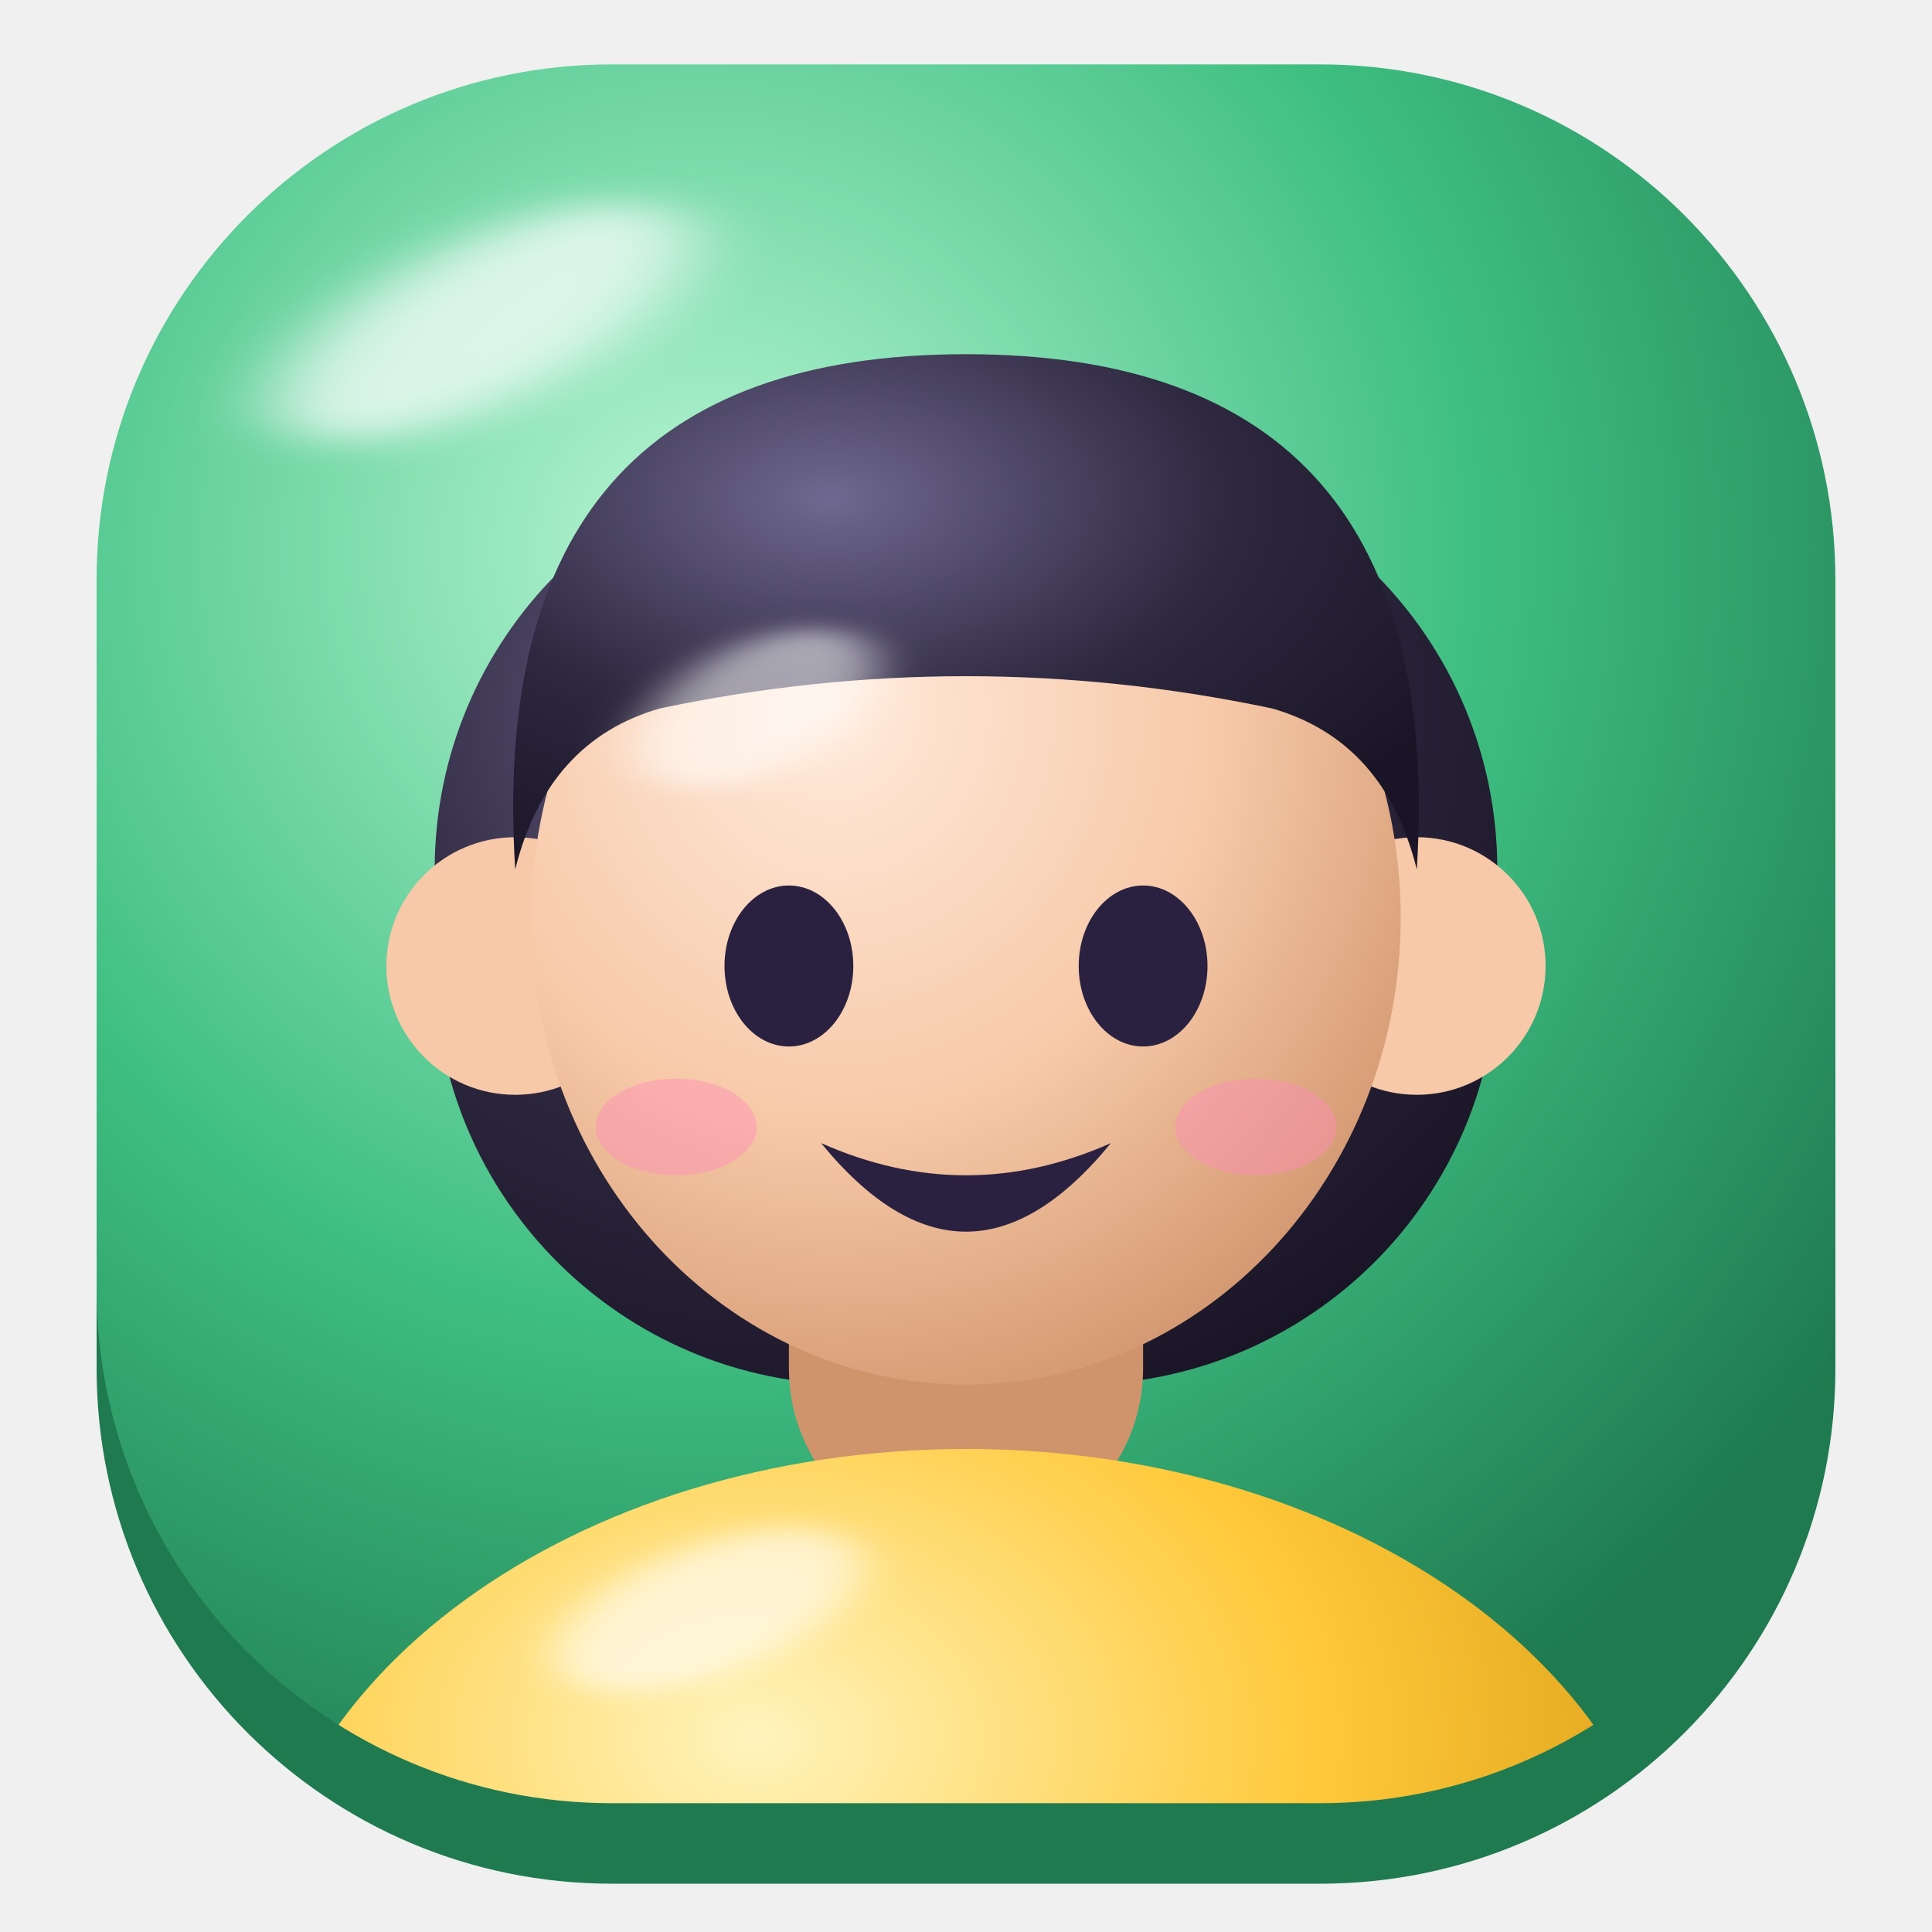
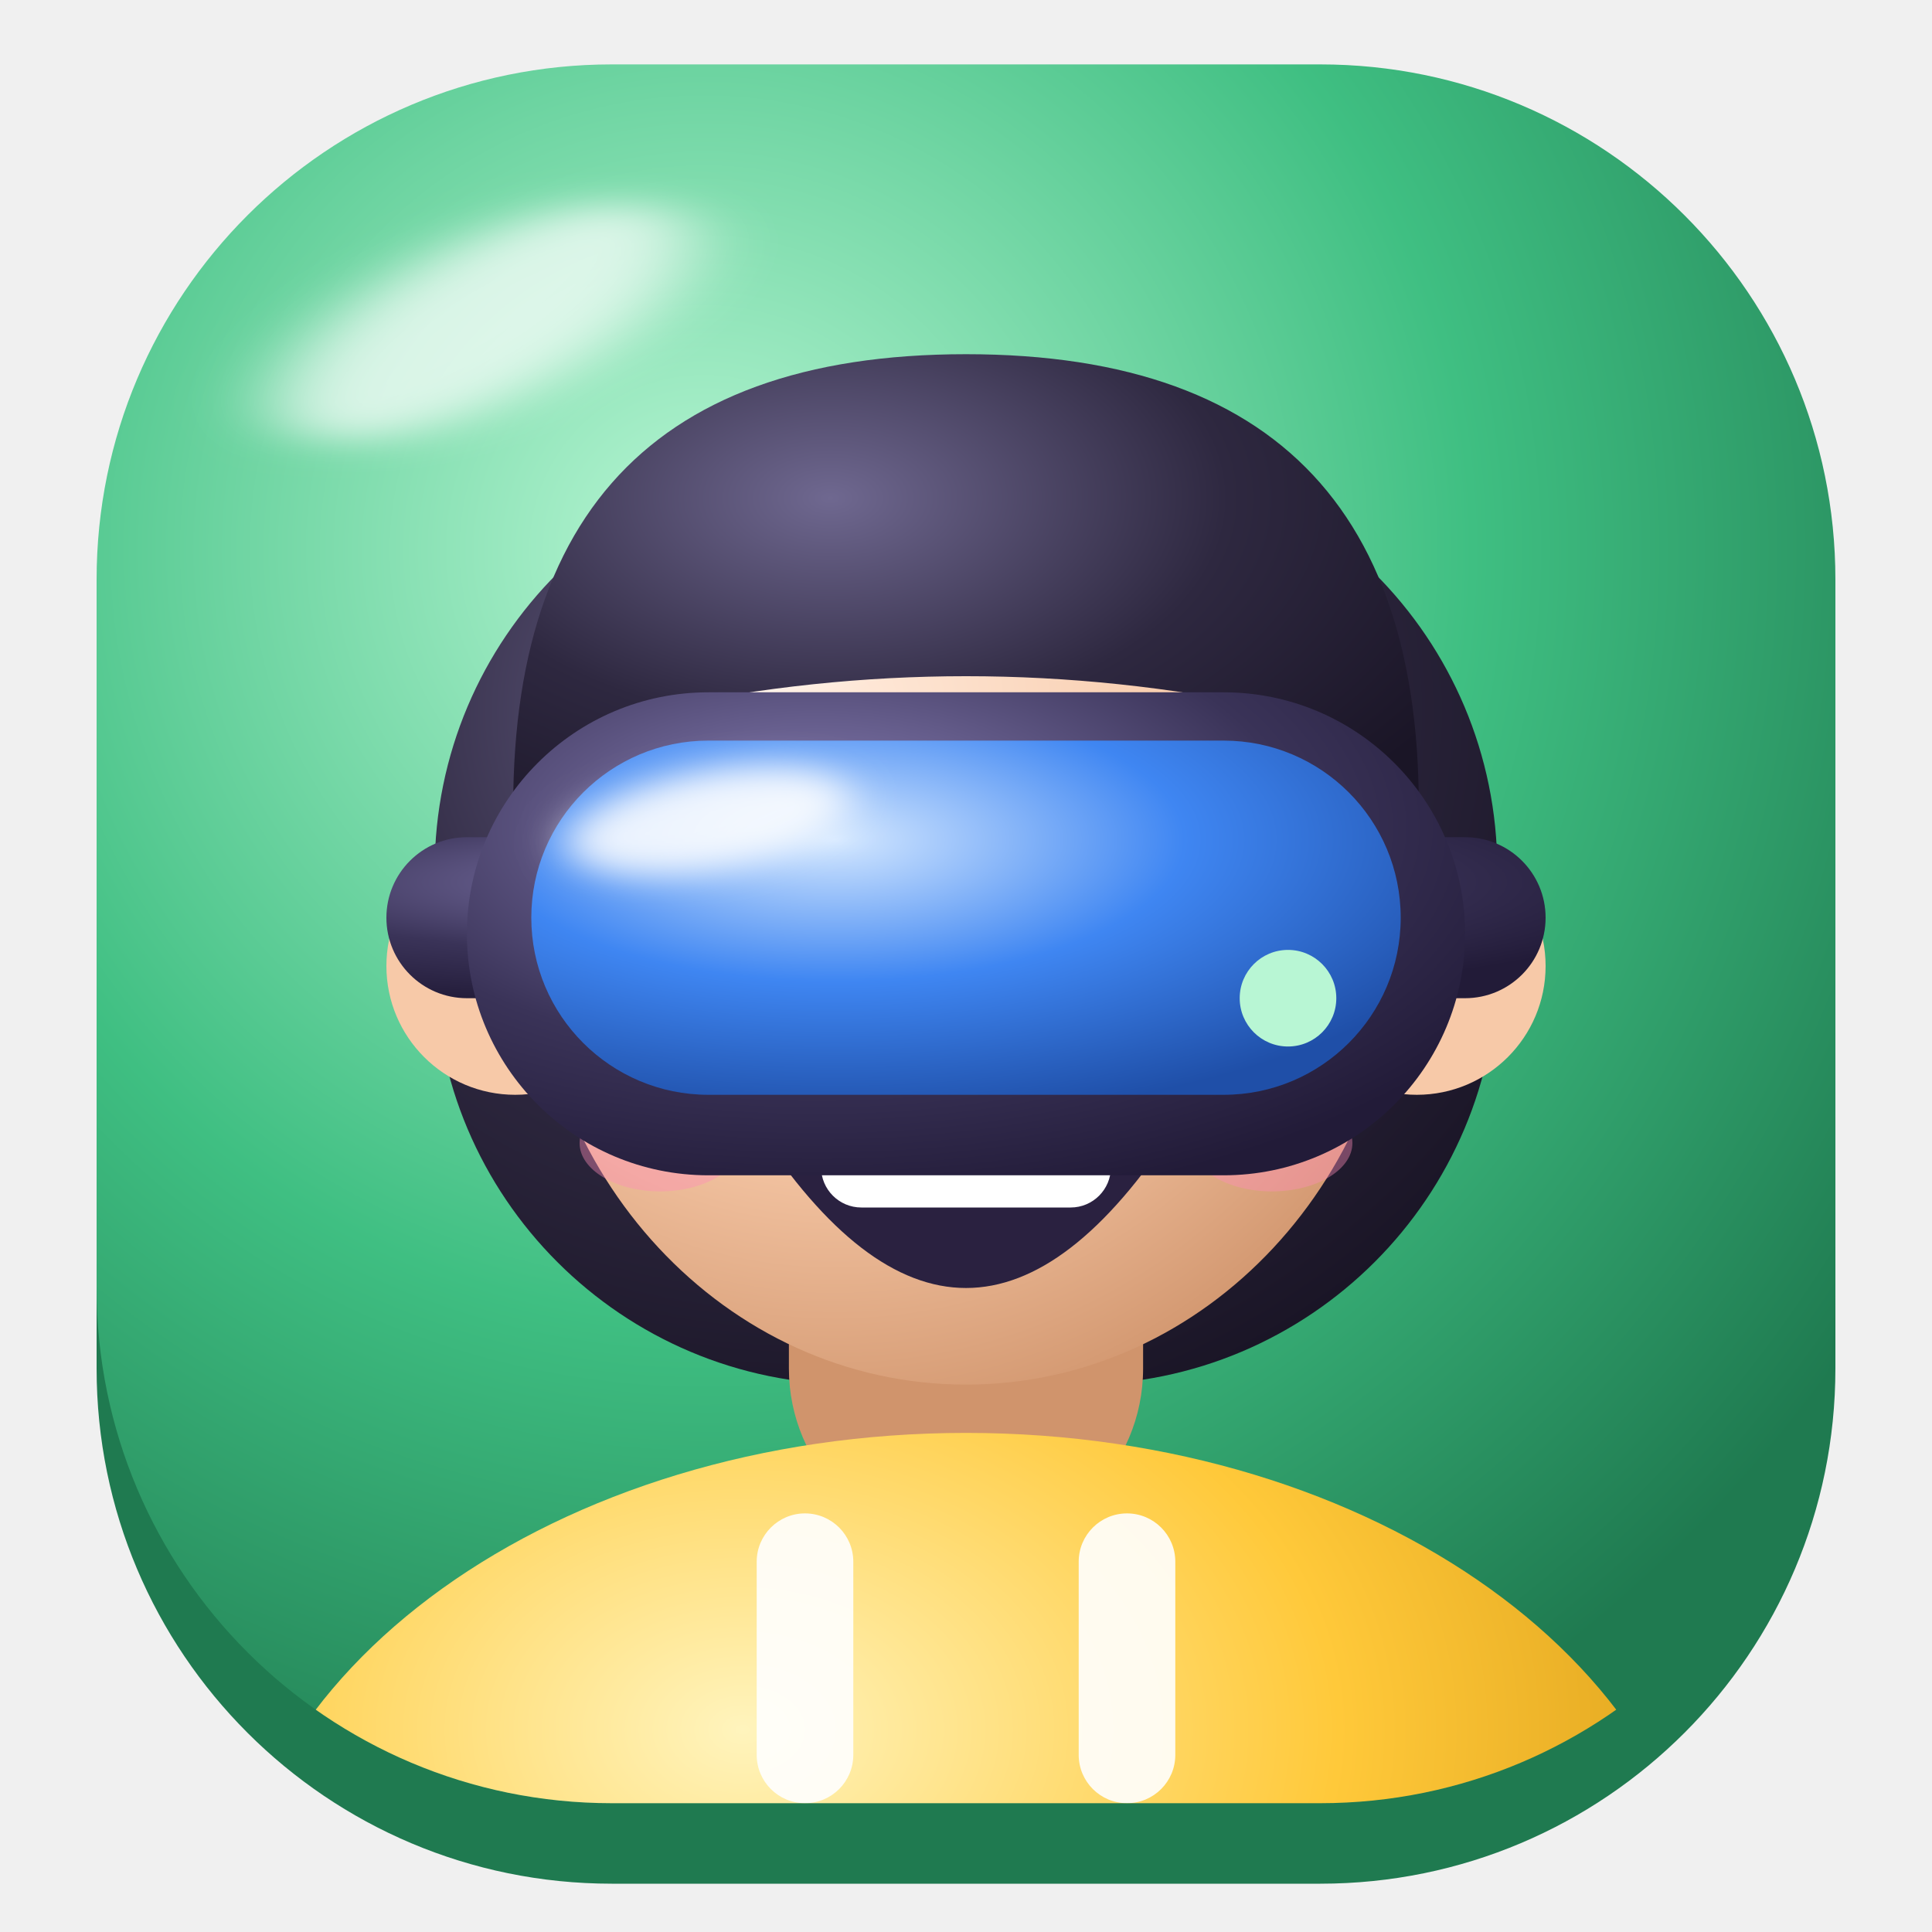
<svg xmlns="http://www.w3.org/2000/svg" viewBox="0 0 120 120" width="240" height="240">
  <defs>
    <radialGradient id="tile" cx="35%" cy="28%" r="80%">
      <stop offset="0" stop-color="#b8f6d4" />
      <stop offset="0.55" stop-color="#3fbf82" />
      <stop offset="1" stop-color="#1f7a50" />
    </radialGradient>
    <radialGradient id="skin" cx="35%" cy="28%" r="80%">
      <stop offset="0" stop-color="#ffeadb" />
      <stop offset="0.55" stop-color="#f7c9a8" />
      <stop offset="1" stop-color="#d0946c" />
    </radialGradient>
    <radialGradient id="hair" cx="35%" cy="28%" r="80%">
      <stop offset="0" stop-color="#6f6890" />
      <stop offset="0.55" stop-color="#2e2840" />
      <stop offset="1" stop-color="#1a1526" />
    </radialGradient>
-     <radialGradient id="shirt" cx="35%" cy="28%" r="80%">
+     <radialGradient id="cloth" cx="35%" cy="28%" r="80%">
      <stop offset="0" stop-color="#fff4bd" />
      <stop offset="0.5" stop-color="#ffc93a" />
      <stop offset="1" stop-color="#cf8f0c" />
+     </radialGradient>
+     <radialGradient id="vest" cx="35%" cy="28%" r="80%">
+       <stop offset="0" stop-color="#f4f6fa" />
+       <stop offset="0.55" stop-color="#a9b4c6" />
+       <stop offset="1" stop-color="#6b778c" />
    </radialGradient>
    <radialGradient id="ink" cx="35%" cy="28%" r="80%">
      <stop offset="0" stop-color="#8a81b8" />
      <stop offset="0.6" stop-color="#3a3358" />
      <stop offset="1" stop-color="#221b38" />
    </radialGradient>
+     <radialGradient id="paper" cx="35%" cy="28%" r="80%">
+       <stop offset="0" stop-color="#ffffff" />
+       <stop offset="0.45" stop-color="#f2f4f9" />
+       <stop offset="1" stop-color="#c3cbdb" />
+     </radialGradient>
+     <radialGradient id="red" cx="35%" cy="28%" r="80%">
+       <stop offset="0" stop-color="#ffb3a6" />
+       <stop offset="0.5" stop-color="#f04f3c" />
+       <stop offset="1" stop-color="#a32a1e" />
+     </radialGradient>
+     <radialGradient id="blue" cx="35%" cy="28%" r="80%">
+       <stop offset="0" stop-color="#d3e7ff" />
+       <stop offset="0.5" stop-color="#3f86f2" />
+       <stop offset="1" stop-color="#1f4fa8" />
+     </radialGradient>
    <clipPath id="clip">
      <rect x="6" y="4" width="108" height="108" rx="32" />
    </clipPath>
-     <filter id="d-blur1" x="-30%" y="-30%" width="160%" height="160%">
+     <filter id="b1" x="-30%" y="-30%" width="160%" height="160%">
      <feGaussianBlur stdDeviation="1.2" />
    </filter>
-     <filter id="d-blur2" x="-30%" y="-30%" width="160%" height="160%">
+     <filter id="b2" x="-30%" y="-30%" width="160%" height="160%">
      <feGaussianBlur stdDeviation="2" />
    </filter>
  </defs>
  <rect x="6" y="9" width="108" height="108" rx="32" fill="#1f7a50" />
  <rect x="6" y="4" width="108" height="108" rx="32" fill="url(#tile)" />
  <g clip-path="url(#clip)">
    <rect x="27" y="28" width="66" height="58" rx="26" fill="url(#hair)" />
    <rect x="49" y="72" width="22" height="24" rx="11" fill="#d0946c" />
-     <ellipse cx="60" cy="122" rx="44" ry="32" fill="url(#shirt)" />
-     <ellipse cx="44" cy="100" rx="10" ry="4" fill="#ffffff" opacity="0.6" transform="rotate(-20 44 100)" filter="url(#d-blur1)" />
+     <ellipse cx="60" cy="122" rx="46" ry="33" fill="url(#cloth)" />
+     <rect x="47" y="94" width="6" height="18" rx="3" fill="#fff" opacity="0.9" />
+     <rect x="67" y="94" width="6" height="18" rx="3" fill="#fff" opacity="0.9" />
    <circle cx="32" cy="60" r="8" fill="#f7c9a8" />
    <circle cx="88" cy="60" r="8" fill="#f7c9a8" />
    <ellipse cx="60" cy="57" rx="27" ry="29" fill="url(#skin)" />
+     <ellipse cx="47" cy="40" rx="8" ry="4" fill="#fff" opacity="0.55" transform="rotate(-25 47 40)" filter="url(#b1)" />
    <path d="M32 54 Q30 22 60 22 Q90 22 88 54 Q86 46 79 44 Q60 40 41 44 Q34 46 32 54 Z" fill="url(#hair)" />
-     <ellipse cx="49" cy="60" rx="4" ry="5" fill="#2a2140" />
-     <ellipse cx="71" cy="60" rx="4" ry="5" fill="#2a2140" />
-     <ellipse cx="42" cy="70" rx="5" ry="3" fill="#ff8cb8" opacity="0.45" />
-     <ellipse cx="78" cy="70" rx="5" ry="3" fill="#ff8cb8" opacity="0.45" />
-     <path d="M51 71 Q60 82 69 71 Q60 75 51 71 Z" fill="#2a2140" />
-     <ellipse cx="47" cy="44" rx="8" ry="4" fill="#ffffff" opacity="0.55" transform="rotate(-25 47 44)" filter="url(#d-blur1)" />
+     <ellipse cx="41" cy="71" rx="5" ry="3" fill="#ff8cb8" opacity="0.4" />
+     <ellipse cx="79" cy="71" rx="5" ry="3" fill="#ff8cb8" opacity="0.4" />
+     <path d="M47 70 Q60 90 73 70 Z" fill="#2a2140" />
+     <rect x="51" y="70" width="18" height="5" rx="2.5" fill="#fff" />
+     <rect x="24" y="52" width="72" height="10" rx="5" fill="url(#ink)" />
+     <rect x="29" y="43" width="62" height="30" rx="15" fill="url(#ink)" />
+     <rect x="33" y="46" width="54" height="22" rx="11" fill="url(#blue)" />
+     <ellipse cx="44" cy="51" rx="9" ry="3" fill="#fff" opacity="0.85" transform="rotate(-10 44 51)" filter="url(#b1)" />
+     <circle cx="80" cy="62" r="3" fill="#b8f6d4" />
  </g>
-   <ellipse cx="30" cy="20" rx="14" ry="5" fill="#ffffff" opacity="0.7" transform="rotate(-25 30 20)" filter="url(#d-blur2)" />
+   <ellipse cx="30" cy="20" rx="14" ry="5" fill="#fff" opacity="0.7" transform="rotate(-25 30 20)" filter="url(#b2)" />
</svg>
